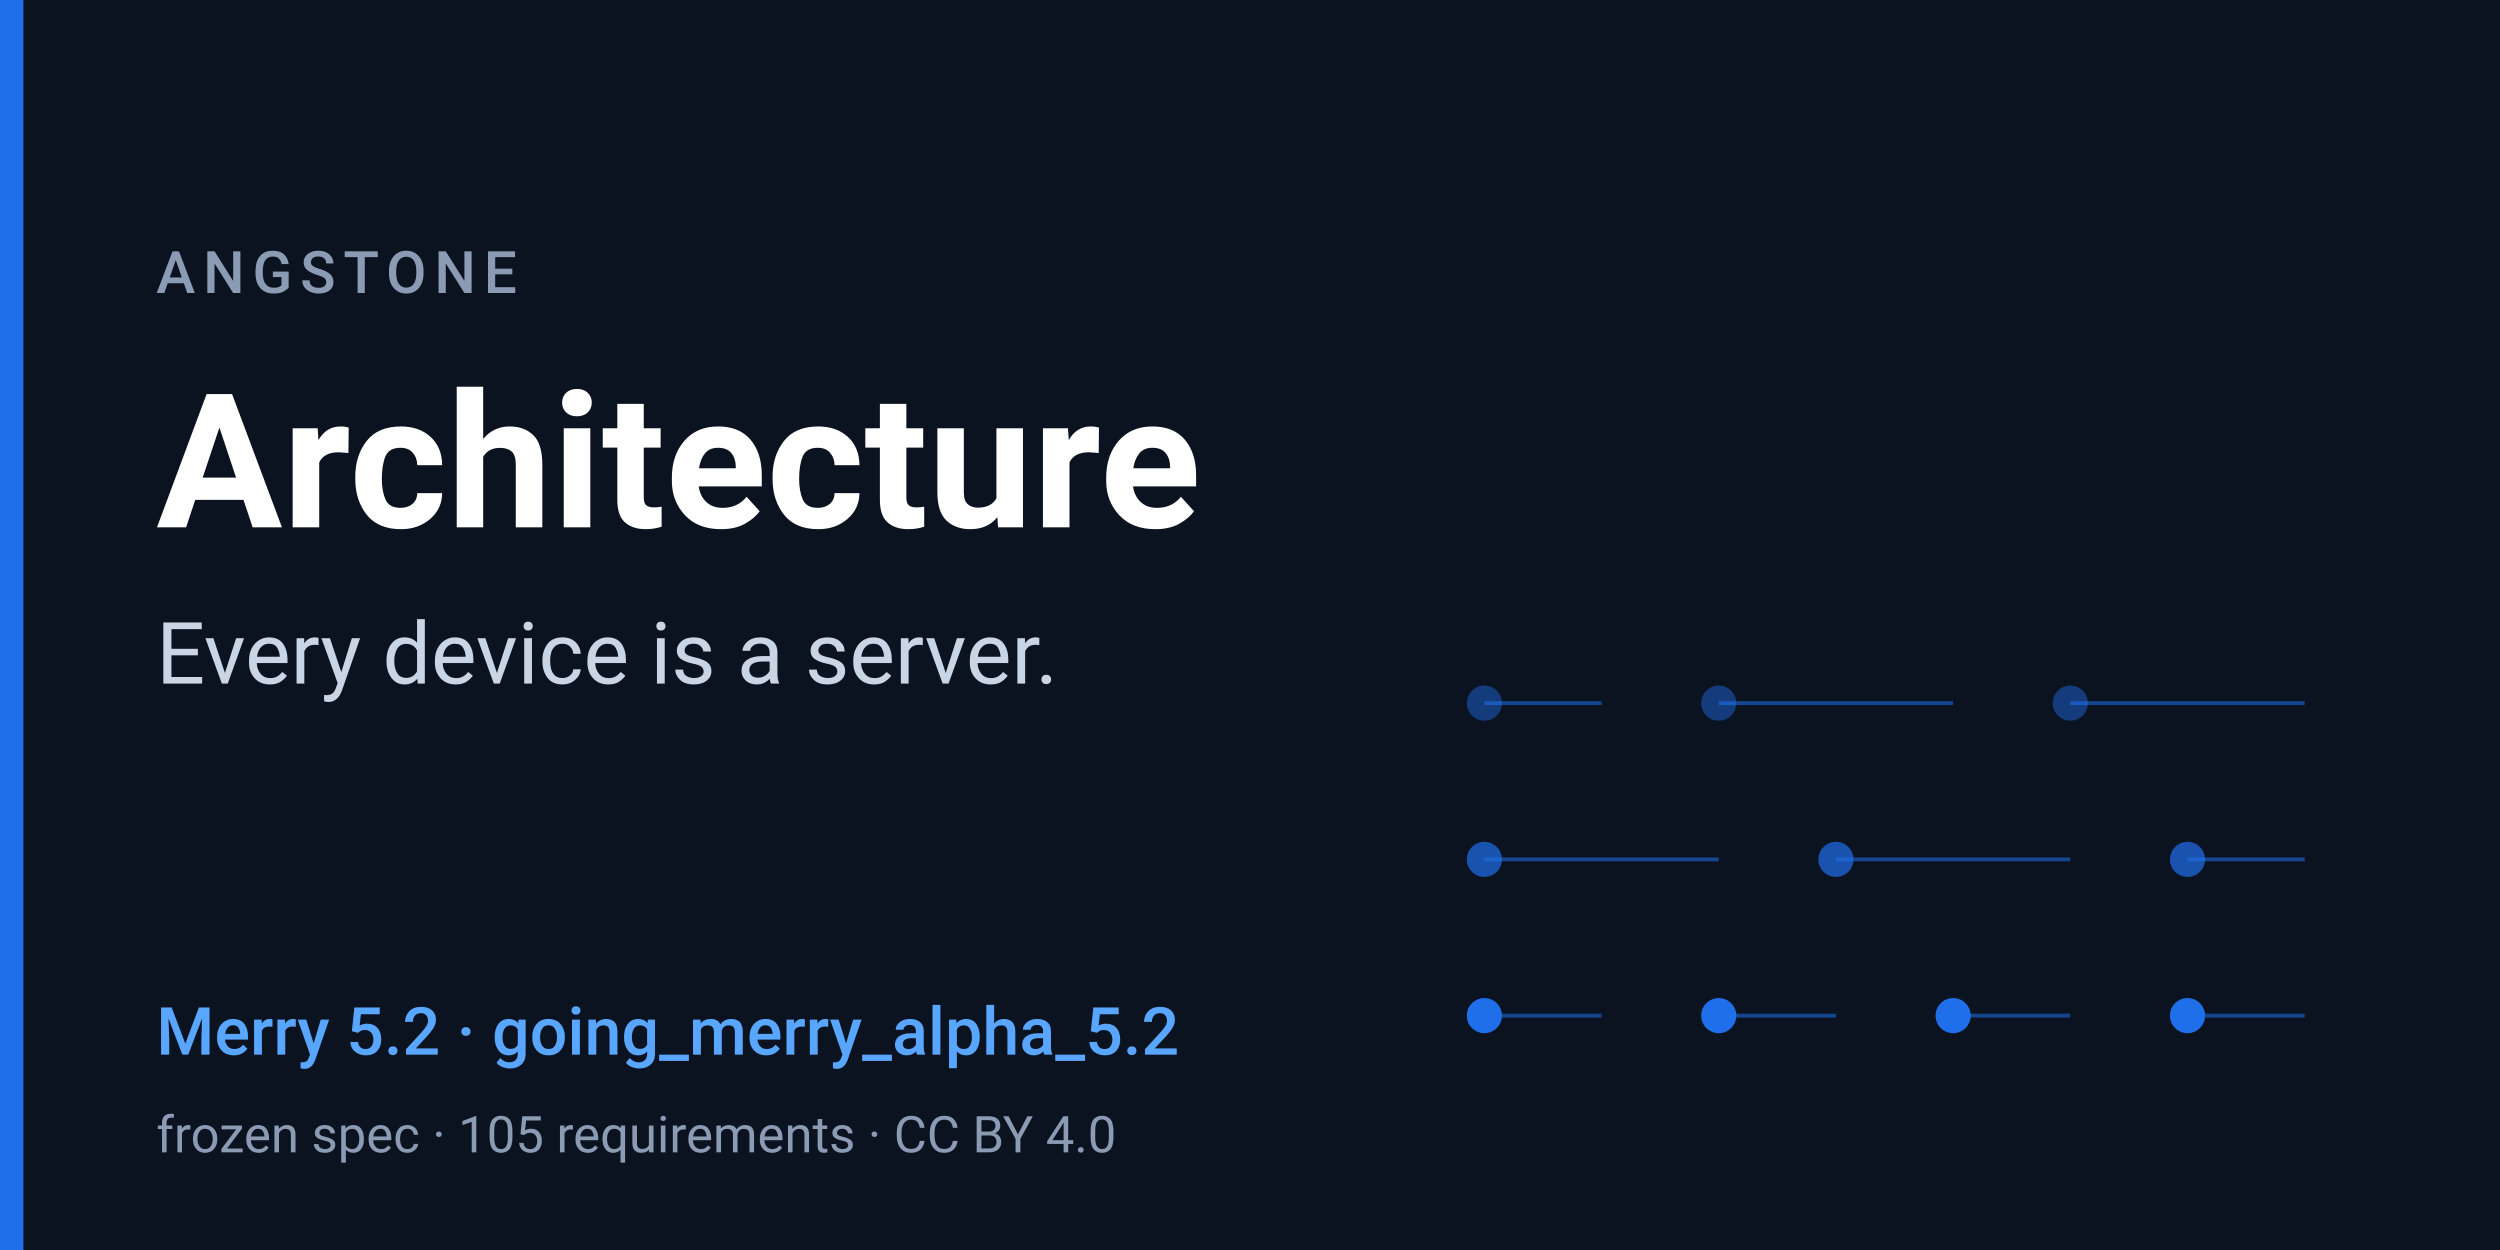
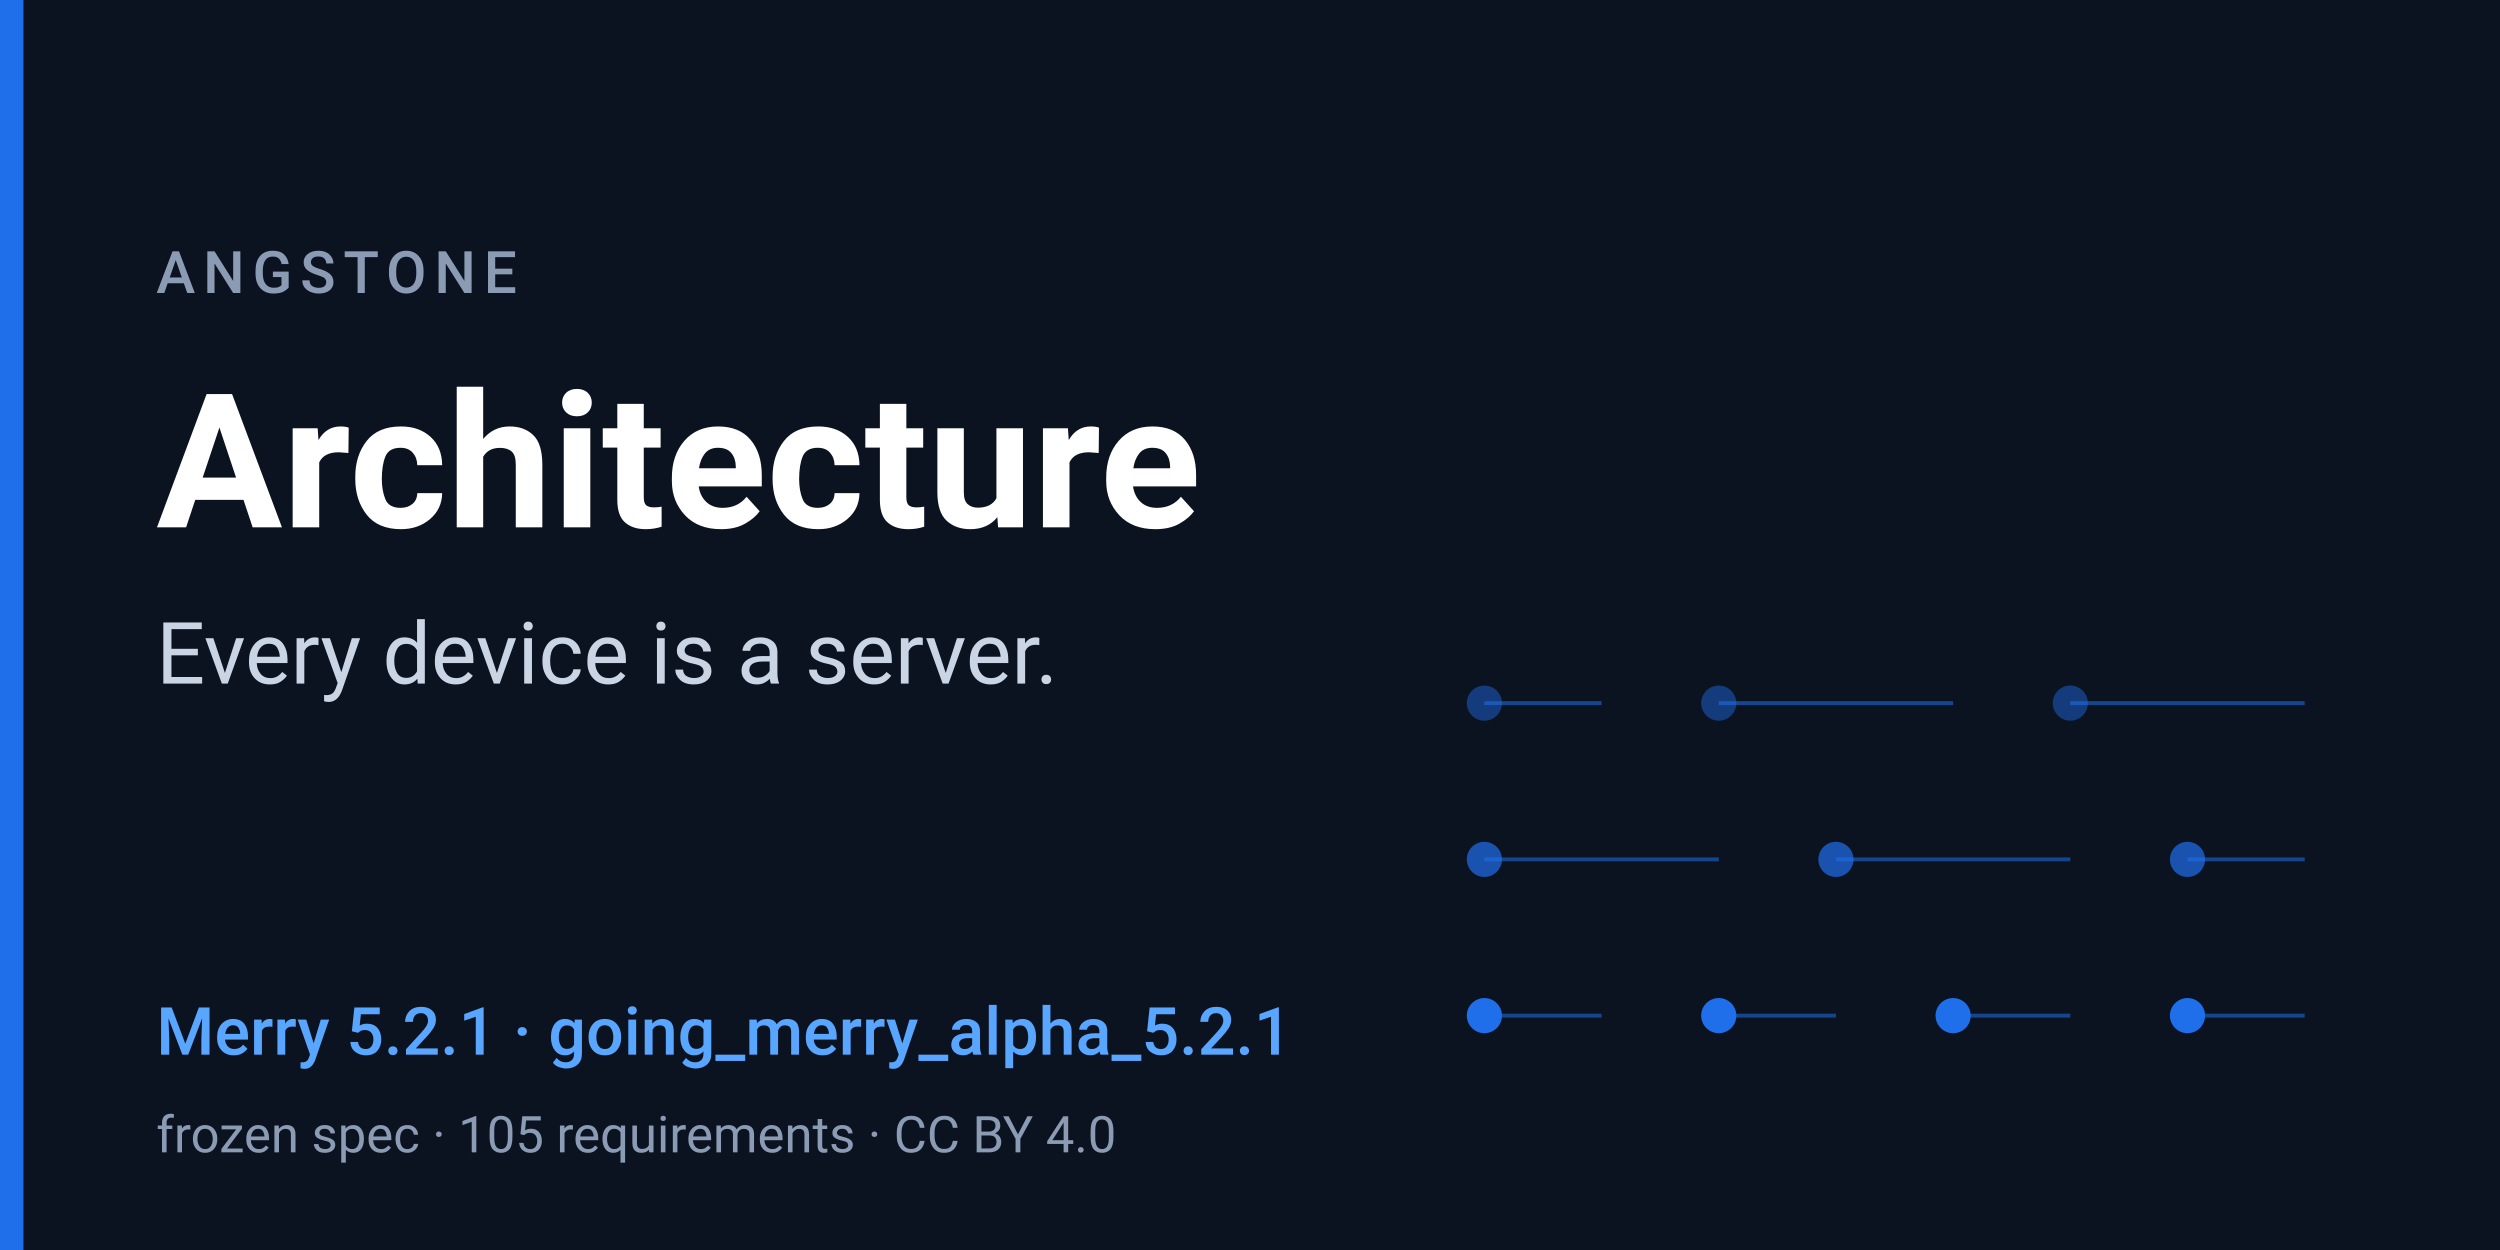
- <svg xmlns="http://www.w3.org/2000/svg" width="1280" height="640" viewBox="0 0 1280 640" role="img" aria-label="Angstone architecture, Merry 5.2">
+ <svg xmlns="http://www.w3.org/2000/svg" width="1280" height="640" viewBox="0 0 1280 640" role="img" aria-label="Angstone architecture, Merry 5.2.1">
  <defs>
    <style>
      text { font-family: 'Roboto', sans-serif; text-anchor: start; }
    </style>
  </defs>
  <rect width="1280" height="640" fill="#0b1220" />
  <rect x="0" y="0" width="12" height="640" fill="#1f6feb" />
  <g stroke="#1f6feb" stroke-width="2" fill="none" opacity="0.55">
    <path d="M760 520 H820 M880 520 H940 M1000 520 H1060 M1120 520 H1180" />
    <path d="M760 440 H880 M940 440 H1060 M1120 440 H1180" />
    <path d="M760 360 H820 M880 360 H1000 M1060 360 H1180" />
  </g>
  <g fill="#1f6feb">
    <circle cx="760" cy="520" r="9" />
    <circle cx="880" cy="520" r="9" />
    <circle cx="1000" cy="520" r="9" />
    <circle cx="1120" cy="520" r="9" />
    <circle cx="760" cy="440" r="9" opacity="0.7" />
    <circle cx="940" cy="440" r="9" opacity="0.7" />
    <circle cx="1120" cy="440" r="9" opacity="0.7" />
    <circle cx="760" cy="360" r="9" opacity="0.45" />
    <circle cx="880" cy="360" r="9" opacity="0.45" />
    <circle cx="1060" cy="360" r="9" opacity="0.45" />
  </g>
  <text x="80" y="150" font-size="30" font-weight="500" fill="#8b9bb4" letter-spacing="4">ANGSTONE</text>
  <text x="80" y="270" font-size="96" font-weight="700" fill="#ffffff">Architecture</text>
  <text x="80" y="350" font-size="44" font-weight="400" fill="#c9d4e5">Every device is a server.</text>
-   <text x="80" y="540" font-size="34" font-weight="500" fill="#58a6ff">Merry 5.2 · going_merry_alpha_5.2</text>
+   <text x="80" y="540" font-size="34" font-weight="500" fill="#58a6ff">Merry 5.2.1 · going_merry_alpha_5.2.1</text>
  <text x="80" y="590" font-size="26" font-weight="400" fill="#8b9bb4">frozen spec · 105 requirements · CC BY 4.0</text>
</svg>
